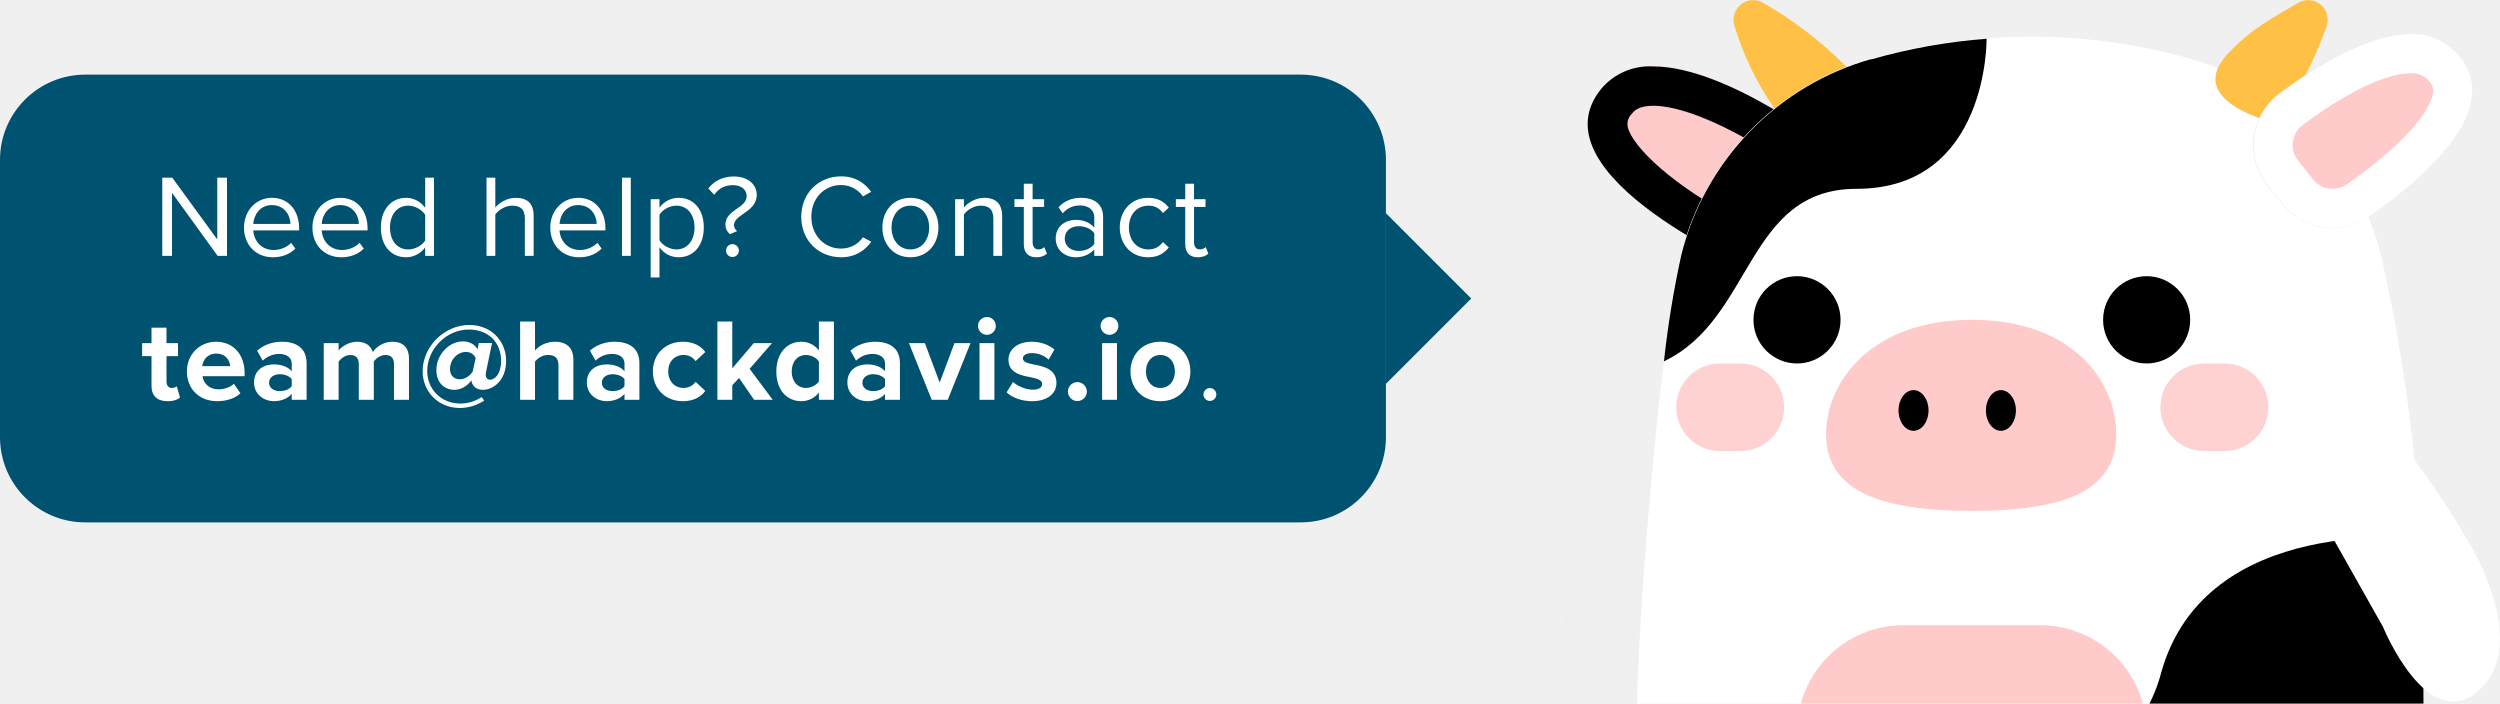
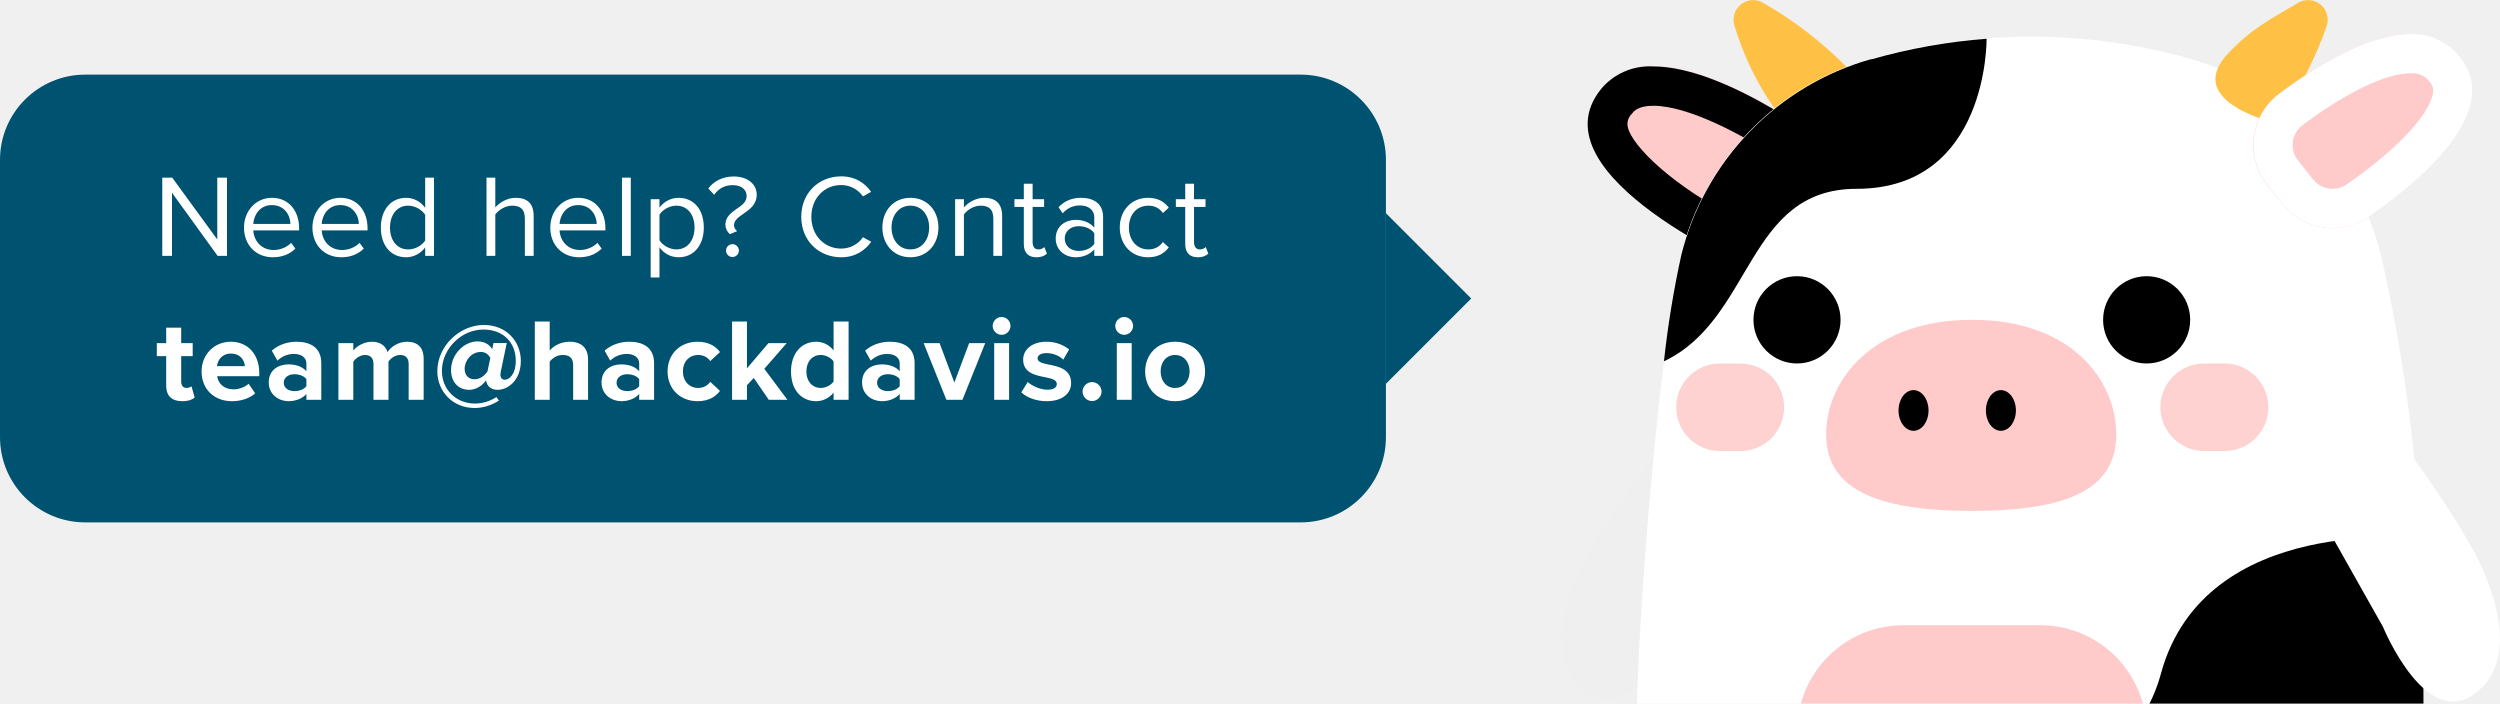
<svg xmlns="http://www.w3.org/2000/svg" width="469" height="132" viewBox="0 0 469 132" fill="none">
  <g clip-path="url(#clip0_626_1354)">
    <path d="M299.274 101.544C299.274 101.544 287.223 119.983 296.551 128.945C305.879 137.906 314.949 117.678 314.949 117.678L321.554 106.209L310.203 85.926C306.263 90.917 302.614 96.132 299.274 101.544Z" fill="#EFEFEF" />
    <path d="M344.35 28.23C344.35 28.23 311.766 2.526 300.433 16.651C287.407 32.858 329.65 50.91 329.65 50.91L344.35 28.23Z" fill="#FFCACA" />
    <path d="M310.184 19.84C307.369 19.84 306.505 20.836 306.173 21.316C305.815 21.641 305.553 22.06 305.417 22.525C305.281 22.99 305.275 23.484 305.401 23.952C306.247 27.382 313.606 34.887 326.945 41.599L334.305 30.166C326.853 25.188 316.697 19.84 310.129 19.84H310.184ZM310.129 12.465C324.241 12.465 344.295 28.286 344.295 28.286L329.576 50.966C329.576 50.966 287.26 32.914 300.359 16.706C301.543 15.287 303.041 14.164 304.734 13.428C306.427 12.692 308.268 12.362 310.111 12.465H310.129Z" fill="black" />
    <path d="M332.888 20.357C329.577 15.608 327.043 10.361 325.381 4.813C325.157 4.1 325.154 3.336 325.373 2.622C325.592 1.908 326.022 1.277 326.607 0.813C327.191 0.349 327.902 0.074 328.646 0.025C329.39 -0.025 330.131 0.153 330.772 0.535C336.511 3.819 341.778 7.87 346.429 12.575C354.653 21.518 332.888 20.357 332.888 20.357Z" fill="#FFC145" />
    <path d="M339.916 162.356C345.204 163.711 350.576 164.709 355.996 165.343C364.286 166.349 372.631 166.83 380.982 166.782C388.238 166.813 395.491 166.463 402.71 165.731C456.471 160.199 454.649 133.923 454.649 133.923C454.649 133.923 454.649 111.003 454.06 101.065C453.14 83.202 450.678 65.452 446.701 48.015C444.555 39.287 440.149 31.28 433.927 24.805C427.705 18.33 419.888 13.615 411.265 11.137C398.725 7.523 385.639 6.186 372.629 7.191C365.324 7.749 358.094 9.04 351.047 11.045H350.863C342.243 13.494 334.42 18.18 328.185 24.629C321.95 31.079 317.524 39.063 315.354 47.776C313.927 54.382 312.859 61.06 312.153 67.782C309.319 90.536 307.093 122.38 307.093 133.997C307.093 133.942 305.879 153.395 339.916 162.356Z" fill="white" />
    <path d="M355.996 165.362C364.286 166.368 372.631 166.848 380.982 166.8C388.238 166.832 395.491 166.481 402.71 165.749C456.471 160.217 454.649 133.942 454.649 133.942C454.649 133.942 454.649 111.022 454.06 101.083C454.06 101.083 413.749 96.27 405.433 126.216C404.752 128.801 403.724 131.282 402.379 133.591C391.248 152.418 365.067 137.371 356.18 164.698C356.101 164.914 356.04 165.136 355.996 165.362Z" fill="black" />
    <path d="M312.153 67.782C328.951 59.816 327.534 35.422 348.288 35.422C373.07 35.422 372.684 7.265 372.684 7.265C365.38 7.823 358.15 9.114 351.103 11.119H350.919C342.298 13.568 334.475 18.254 328.24 24.703C322.005 31.152 317.579 39.137 315.409 47.849C313.967 54.43 312.88 61.084 312.153 67.782Z" fill="black" />
    <path d="M337.138 137.205V152.252C337.134 155.81 338.095 159.302 339.916 162.356C353.363 165.565 367.162 167.052 380.982 166.782C388.238 166.813 395.491 166.463 402.71 165.731V137.205C402.713 135.999 402.602 134.795 402.379 133.61C401.527 129.036 399.109 124.903 395.542 121.924C391.975 118.945 387.483 117.306 382.84 117.291H357.082C351.804 117.286 346.739 119.38 343 123.114C339.261 126.847 337.153 131.915 337.138 137.205Z" fill="#FFCACA" />
    <path d="M337.12 68.188C332.608 68.188 328.951 64.522 328.951 60.001C328.951 55.479 332.608 51.814 337.12 51.814C341.631 51.814 345.289 55.479 345.289 60.001C345.289 64.522 341.631 68.188 337.12 68.188Z" fill="black" />
    <path d="M402.71 68.188C398.199 68.188 394.541 64.522 394.541 60.001C394.541 55.479 398.199 51.814 402.71 51.814C407.222 51.814 410.879 55.479 410.879 60.001C410.879 64.522 407.222 68.188 402.71 68.188Z" fill="black" />
    <path d="M342.584 81.445C342.584 71.544 351.121 60.001 369.961 60.001C388.801 60.001 397.007 71.544 397.007 81.445C397.007 91.347 388.783 95.846 369.961 95.846C351.139 95.846 342.584 91.329 342.584 81.445Z" fill="#FFCACA" />
    <path d="M375.37 80.819C373.815 80.819 372.555 79.11 372.555 77.002C372.555 74.894 373.815 73.185 375.37 73.185C376.925 73.185 378.185 74.894 378.185 77.002C378.185 79.11 376.925 80.819 375.37 80.819Z" fill="black" />
    <path d="M358.977 80.819C357.422 80.819 356.162 79.11 356.162 77.002C356.162 74.894 357.422 73.185 358.977 73.185C360.532 73.185 361.792 74.894 361.792 77.002C361.792 79.11 360.532 80.819 358.977 80.819Z" fill="black" />
    <path d="M426.868 23.067C430.995 17.513 434.247 11.357 436.508 4.813C436.732 4.1 436.735 3.336 436.516 2.622C436.298 1.908 435.867 1.277 435.283 0.813C434.699 0.349 433.987 0.074 433.243 0.025C432.5 -0.025 431.758 0.153 431.118 0.535C426.26 3.43 422.305 5.347 417.834 10.197C409.61 19.158 426.868 23.067 426.868 23.067Z" fill="#FFC145" />
    <path d="M425.34 34.721C424.337 33.462 423.597 32.014 423.163 30.463C422.729 28.912 422.611 27.289 422.815 25.691C423.02 24.093 423.542 22.553 424.352 21.161C425.162 19.77 426.243 18.556 427.53 17.591C437.41 10.215 452.533 1.475 460.647 9.736C470.435 19.748 455.348 33.043 444.456 40.64C441.953 42.391 438.879 43.121 435.859 42.682C432.838 42.244 430.097 40.67 428.192 38.279L425.34 34.721Z" fill="#FFCACA" />
    <path d="M452.184 13.756C447.584 13.756 440.206 17.314 431.945 23.491C431.447 23.864 431.029 24.334 430.717 24.872C430.404 25.41 430.203 26.006 430.126 26.625C430.048 27.243 430.096 27.87 430.267 28.469C430.437 29.068 430.727 29.627 431.117 30.111L433.932 33.67C434.372 34.223 434.932 34.669 435.57 34.972C436.208 35.276 436.906 35.43 437.612 35.422C438.56 35.427 439.486 35.137 440.262 34.592C451.761 26.571 456.158 20.375 456.452 17.222C456.452 16.761 456.563 16.079 455.403 14.899C454.995 14.484 454.498 14.165 453.95 13.968C453.403 13.77 452.818 13.697 452.239 13.756H452.184ZM452.239 6.38C453.799 6.326 455.353 6.596 456.803 7.173C458.253 7.751 459.568 8.623 460.665 9.736C470.453 19.748 455.367 33.043 444.475 40.64C441.97 42.386 438.898 43.114 435.878 42.676C432.858 42.238 430.118 40.666 428.211 38.28L425.396 34.721C424.393 33.462 423.652 32.014 423.218 30.463C422.785 28.912 422.666 27.289 422.871 25.691C423.075 24.093 423.597 22.553 424.407 21.161C425.217 19.77 426.298 18.556 427.585 17.591C434.613 12.317 444.309 6.38 452.239 6.38Z" fill="white" />
    <path d="M463.278 101.968C463.278 101.968 474.777 120.665 465.118 129.442C455.459 138.219 447.051 117.604 447.051 117.604L437.539 100.733L452.736 85.981C456.556 91.101 460.077 96.439 463.278 101.968Z" fill="white" />
    <path d="M413.492 68.188H417.337C421.869 68.188 425.543 71.866 425.543 76.402C425.543 80.939 421.869 84.617 417.337 84.617H413.492C408.96 84.617 405.286 80.939 405.286 76.402C405.286 71.866 408.96 68.188 413.492 68.188Z" fill="#FFD2D2" />
    <path d="M322.658 68.188H326.504C331.036 68.188 334.709 71.866 334.709 76.402C334.709 80.939 331.036 84.617 326.504 84.617H322.658C318.126 84.617 314.453 80.939 314.453 76.402C314.453 71.866 318.126 68.188 322.658 68.188Z" fill="#FFD2D2" />
  </g>
  <rect y="14" width="260" height="84" rx="16" fill="#005271" />
  <path d="M260 40L260 72L276 56L260 40Z" fill="#005271" />
-   <path d="M42.585 48V33.326H40.759V44.92L32.311 33.326H30.441V48H32.267V36.164L40.825 48H42.585ZM45.775 42.676C45.775 45.998 48.041 48.264 51.187 48.264C52.925 48.264 54.355 47.692 55.411 46.636L54.619 45.558C53.783 46.416 52.551 46.9 51.341 46.9C49.053 46.9 47.645 45.228 47.513 43.226H56.115V42.808C56.115 39.618 54.223 37.11 51.011 37.11C47.975 37.11 45.775 39.596 45.775 42.676ZM50.989 38.474C53.409 38.474 54.465 40.432 54.487 42.016H47.513C47.601 40.388 48.723 38.474 50.989 38.474ZM58.611 42.676C58.611 45.998 60.877 48.264 64.023 48.264C65.761 48.264 67.191 47.692 68.247 46.636L67.455 45.558C66.619 46.416 65.387 46.9 64.177 46.9C61.889 46.9 60.481 45.228 60.349 43.226H68.951V42.808C68.951 39.618 67.059 37.11 63.847 37.11C60.811 37.11 58.611 39.596 58.611 42.676ZM63.825 38.474C66.245 38.474 67.301 40.432 67.323 42.016H60.349C60.437 40.388 61.559 38.474 63.825 38.474ZM81.414 48V33.326H79.764V38.98C78.906 37.814 77.608 37.11 76.178 37.11C73.384 37.11 71.448 39.31 71.448 42.698C71.448 46.152 73.406 48.264 76.178 48.264C77.674 48.264 78.972 47.494 79.764 46.416V48H81.414ZM79.764 45.118C79.17 46.042 77.894 46.79 76.574 46.79C74.44 46.79 73.164 45.052 73.164 42.698C73.164 40.344 74.44 38.584 76.574 38.584C77.894 38.584 79.17 39.376 79.764 40.3V45.118ZM100.114 48V40.498C100.114 38.188 98.948 37.11 96.726 37.11C95.12 37.11 93.668 38.034 92.92 38.914V33.326H91.27V48H92.92V40.234C93.558 39.376 94.79 38.584 96.066 38.584C97.496 38.584 98.464 39.134 98.464 41.004V48H100.114ZM103.233 42.676C103.233 45.998 105.499 48.264 108.645 48.264C110.383 48.264 111.813 47.692 112.869 46.636L112.077 45.558C111.241 46.416 110.009 46.9 108.799 46.9C106.511 46.9 105.103 45.228 104.971 43.226H113.573V42.808C113.573 39.618 111.681 37.11 108.469 37.11C105.433 37.11 103.233 39.596 103.233 42.676ZM108.447 38.474C110.867 38.474 111.923 40.432 111.945 42.016H104.971C105.059 40.388 106.181 38.474 108.447 38.474ZM118.335 48V33.326H116.685V48H118.335ZM123.716 46.394C124.574 47.582 125.85 48.264 127.302 48.264C130.096 48.264 132.032 46.108 132.032 42.676C132.032 39.222 130.096 37.11 127.302 37.11C125.806 37.11 124.486 37.88 123.716 38.958V37.374H122.066V52.048H123.716V46.394ZM130.294 42.676C130.294 45.03 129.018 46.79 126.884 46.79C125.586 46.79 124.288 45.998 123.716 45.074V40.278C124.288 39.354 125.586 38.584 126.884 38.584C129.018 38.584 130.294 40.322 130.294 42.676ZM136.087 42.148C136.087 42.808 136.351 43.424 136.945 43.93L138.287 43.358C137.913 43.072 137.693 42.632 137.693 42.28C137.693 41.312 138.551 40.74 139.497 40.08C140.663 39.266 141.961 38.364 141.961 36.516C141.961 34.624 140.333 33.106 137.649 33.106C135.559 33.106 133.931 33.986 132.875 35.35L133.975 36.538C134.789 35.46 135.823 34.734 137.473 34.734C139.211 34.734 140.069 35.68 140.069 36.78C140.069 37.902 139.167 38.518 138.199 39.178C137.187 39.904 136.087 40.674 136.087 42.148ZM136.197 47.01C136.197 47.67 136.747 48.22 137.407 48.22C138.067 48.22 138.617 47.67 138.617 47.01C138.617 46.35 138.067 45.8 137.407 45.8C136.747 45.8 136.197 46.35 136.197 47.01ZM157.795 48.264C160.457 48.264 162.217 47.032 163.449 45.36L161.887 44.502C161.051 45.756 159.533 46.636 157.795 46.636C154.649 46.636 152.207 44.15 152.207 40.674C152.207 37.176 154.649 34.712 157.795 34.712C159.533 34.712 161.051 35.614 161.887 36.846L163.427 35.988C162.261 34.338 160.457 33.084 157.795 33.084C153.637 33.084 150.315 36.164 150.315 40.674C150.315 45.184 153.637 48.264 157.795 48.264ZM170.793 48.264C174.027 48.264 176.051 45.756 176.051 42.676C176.051 39.596 174.027 37.11 170.793 37.11C167.559 37.11 165.535 39.596 165.535 42.676C165.535 45.756 167.559 48.264 170.793 48.264ZM170.793 46.79C168.527 46.79 167.251 44.854 167.251 42.676C167.251 40.52 168.527 38.584 170.793 38.584C173.059 38.584 174.313 40.52 174.313 42.676C174.313 44.854 173.059 46.79 170.793 46.79ZM188.003 48V40.542C188.003 38.232 186.837 37.11 184.615 37.11C183.031 37.11 181.579 38.034 180.831 38.914V37.374H179.181V48H180.831V40.234C181.447 39.376 182.679 38.584 183.977 38.584C185.407 38.584 186.353 39.178 186.353 41.048V48H188.003ZM194.422 48.264C195.39 48.264 195.984 47.978 196.402 47.582L195.918 46.35C195.698 46.592 195.258 46.79 194.796 46.79C194.07 46.79 193.718 46.218 193.718 45.426V38.826H195.874V37.374H193.718V34.47H192.068V37.374H190.308V38.826H192.068V45.778C192.068 47.362 192.86 48.264 194.422 48.264ZM206.939 48V40.696C206.939 38.122 205.069 37.11 202.825 37.11C201.087 37.11 199.723 37.682 198.579 38.87L199.349 40.014C200.295 39.002 201.329 38.54 202.605 38.54C204.145 38.54 205.289 39.354 205.289 40.784V42.698C204.431 41.708 203.221 41.246 201.769 41.246C199.965 41.246 198.051 42.368 198.051 44.744C198.051 47.054 199.965 48.264 201.769 48.264C203.199 48.264 204.409 47.758 205.289 46.79V48H206.939ZM205.289 45.756C204.651 46.636 203.529 47.076 202.363 47.076C200.823 47.076 199.745 46.108 199.745 44.766C199.745 43.402 200.823 42.434 202.363 42.434C203.529 42.434 204.651 42.874 205.289 43.754V45.756ZM210.07 42.676C210.07 45.844 212.204 48.264 215.372 48.264C217.308 48.264 218.452 47.472 219.266 46.416L218.166 45.404C217.462 46.35 216.56 46.79 215.46 46.79C213.194 46.79 211.786 45.03 211.786 42.676C211.786 40.322 213.194 38.584 215.46 38.584C216.56 38.584 217.462 39.002 218.166 39.97L219.266 38.958C218.452 37.902 217.308 37.11 215.372 37.11C212.204 37.11 210.07 39.53 210.07 42.676ZM224.703 48.264C225.671 48.264 226.265 47.978 226.683 47.582L226.199 46.35C225.979 46.592 225.539 46.79 225.077 46.79C224.351 46.79 223.999 46.218 223.999 45.426V38.826H226.155V37.374H223.999V34.47H222.349V37.374H220.589V38.826H222.349V45.778C222.349 47.362 223.141 48.264 224.703 48.264ZM31.435 75.264C32.601 75.264 33.349 74.956 33.767 74.582L33.173 72.47C33.019 72.624 32.623 72.778 32.205 72.778C31.589 72.778 31.237 72.272 31.237 71.612V66.816H33.393V64.374H31.237V61.47H28.421V64.374H26.661V66.816H28.421V72.36C28.421 74.252 29.477 75.264 31.435 75.264ZM35.062 69.676C35.062 73.086 37.504 75.264 40.738 75.264C42.388 75.264 44.038 74.78 45.116 73.79L43.884 71.986C43.202 72.646 42.036 73.042 41.046 73.042C39.242 73.042 38.164 71.92 37.988 70.578H45.886V69.962C45.886 66.486 43.73 64.11 40.562 64.11C37.328 64.11 35.062 66.596 35.062 69.676ZM40.562 66.332C42.41 66.332 43.114 67.674 43.18 68.686H37.944C38.076 67.63 38.824 66.332 40.562 66.332ZM57.518 75V68.136C57.518 65.078 55.296 64.11 52.876 64.11C51.204 64.11 49.532 64.638 48.234 65.782L49.29 67.652C50.192 66.816 51.248 66.398 52.392 66.398C53.8 66.398 54.724 67.102 54.724 68.18V69.654C54.02 68.796 52.766 68.356 51.358 68.356C49.664 68.356 47.662 69.258 47.662 71.744C47.662 74.12 49.664 75.264 51.358 75.264C52.744 75.264 53.998 74.758 54.724 73.9V75H57.518ZM54.724 72.448C54.262 73.064 53.382 73.372 52.48 73.372C51.38 73.372 50.478 72.8 50.478 71.81C50.478 70.798 51.38 70.204 52.48 70.204C53.382 70.204 54.262 70.512 54.724 71.128V72.448ZM76.724 75V67.322C76.724 65.144 75.558 64.11 73.6 64.11C71.972 64.11 70.564 65.078 69.948 66.046C69.552 64.836 68.562 64.11 67 64.11C65.372 64.11 63.964 65.122 63.524 65.76V64.374H60.73V75H63.524V67.85C63.942 67.256 64.756 66.596 65.724 66.596C66.868 66.596 67.308 67.3 67.308 68.29V75H70.124V67.828C70.52 67.256 71.334 66.596 72.324 66.596C73.468 66.596 73.908 67.3 73.908 68.29V75H76.724ZM79.288 69.632C79.288 73.526 82.258 76.54 86.262 76.54C87.89 76.54 89.474 76.034 90.838 75.154L90.376 74.494C89.188 75.242 87.846 75.704 86.35 75.704C82.764 75.704 80.146 73.042 80.146 69.588C80.146 65.474 83.754 61.822 87.934 61.822C91.63 61.822 94.006 64.22 94.006 67.696C94.006 70.204 92.796 71.238 91.938 71.238C91.476 71.238 91.124 70.93 91.124 70.248C91.124 70.116 91.168 69.852 91.19 69.72L92.312 64.352H89.826L89.584 65.518C89.122 64.682 88.154 64.044 86.834 64.044C84.282 64.044 81.862 66.486 81.862 69.434C81.862 71.568 83.138 73.13 85.272 73.13C86.46 73.13 87.648 72.448 88.418 71.37L88.462 71.502C88.594 72.338 89.276 73.13 90.596 73.13C92.51 73.13 94.952 71.392 94.952 67.696C94.952 64.044 92.224 60.964 88.022 60.964C83.446 60.964 79.288 64.946 79.288 69.632ZM88.682 69.72C88.198 70.38 87.406 71.15 86.24 71.15C85.118 71.15 84.414 70.358 84.414 69.214C84.414 67.608 85.69 66.024 87.45 66.024C88.418 66.024 88.99 66.662 89.232 67.146L88.682 69.72ZM107.563 75V67.454C107.563 65.386 106.441 64.11 104.109 64.11C102.371 64.11 101.051 64.946 100.369 65.76V60.326H97.575V75H100.369V67.85C100.853 67.212 101.711 66.596 102.789 66.596C103.999 66.596 104.769 67.058 104.769 68.532V75H107.563ZM119.95 75V68.136C119.95 65.078 117.728 64.11 115.308 64.11C113.636 64.11 111.964 64.638 110.666 65.782L111.722 67.652C112.624 66.816 113.68 66.398 114.824 66.398C116.232 66.398 117.156 67.102 117.156 68.18V69.654C116.452 68.796 115.198 68.356 113.79 68.356C112.096 68.356 110.094 69.258 110.094 71.744C110.094 74.12 112.096 75.264 113.79 75.264C115.176 75.264 116.43 74.758 117.156 73.9V75H119.95ZM117.156 72.448C116.694 73.064 115.814 73.372 114.912 73.372C113.812 73.372 112.91 72.8 112.91 71.81C112.91 70.798 113.812 70.204 114.912 70.204C115.814 70.204 116.694 70.512 117.156 71.128V72.448ZM122.48 69.676C122.48 72.954 124.834 75.264 128.112 75.264C130.29 75.264 131.61 74.318 132.314 73.328L130.488 71.634C129.982 72.338 129.212 72.778 128.244 72.778C126.55 72.778 125.362 71.524 125.362 69.676C125.362 67.828 126.55 66.596 128.244 66.596C129.212 66.596 129.982 67.014 130.488 67.74L132.314 66.046C131.61 65.056 130.29 64.11 128.112 64.11C124.834 64.11 122.48 66.42 122.48 69.676ZM144.964 75L140.63 69.192L144.832 64.374H141.4L137.374 69.104V60.326H134.58V75H137.374V72.272L138.65 70.908L141.466 75H144.964ZM156.441 75V60.326H153.625V65.738C152.789 64.66 151.601 64.11 150.347 64.11C147.641 64.11 145.639 66.222 145.639 69.698C145.639 73.24 147.663 75.264 150.347 75.264C151.623 75.264 152.789 74.692 153.625 73.658V75H156.441ZM153.625 71.568C153.141 72.272 152.151 72.778 151.205 72.778C149.621 72.778 148.521 71.524 148.521 69.698C148.521 67.85 149.621 66.596 151.205 66.596C152.151 66.596 153.141 67.102 153.625 67.806V71.568ZM168.825 75V68.136C168.825 65.078 166.603 64.11 164.183 64.11C162.511 64.11 160.839 64.638 159.541 65.782L160.597 67.652C161.499 66.816 162.555 66.398 163.699 66.398C165.107 66.398 166.031 67.102 166.031 68.18V69.654C165.327 68.796 164.073 68.356 162.665 68.356C160.971 68.356 158.969 69.258 158.969 71.744C158.969 74.12 160.971 75.264 162.665 75.264C164.051 75.264 165.305 74.758 166.031 73.9V75H168.825ZM166.031 72.448C165.569 73.064 164.689 73.372 163.787 73.372C162.687 73.372 161.785 72.8 161.785 71.81C161.785 70.798 162.687 70.204 163.787 70.204C164.689 70.204 165.569 70.512 166.031 71.128V72.448ZM177.801 75L182.069 64.374H179.055L176.283 71.766L173.511 64.374H170.519L174.787 75H177.801ZM185.142 62.812C186.066 62.812 186.814 62.064 186.814 61.14C186.814 60.216 186.066 59.468 185.142 59.468C184.24 59.468 183.47 60.216 183.47 61.14C183.47 62.064 184.24 62.812 185.142 62.812ZM186.55 75V64.374H183.756V75H186.55ZM188.837 73.614C189.959 74.648 191.741 75.264 193.589 75.264C196.537 75.264 198.187 73.812 198.187 71.854C198.187 69.214 195.745 68.73 193.919 68.378C192.731 68.136 191.895 67.894 191.895 67.234C191.895 66.618 192.555 66.244 193.567 66.244C194.865 66.244 196.075 66.794 196.713 67.476L197.813 65.562C196.779 64.726 195.349 64.11 193.545 64.11C190.751 64.11 189.189 65.672 189.189 67.454C189.189 69.984 191.543 70.424 193.369 70.776C194.579 71.018 195.503 71.282 195.503 72.03C195.503 72.69 194.931 73.108 193.721 73.108C192.401 73.108 190.817 72.382 190.047 71.656L188.837 73.614ZM200.333 73.46C200.333 74.428 201.147 75.242 202.115 75.242C203.083 75.242 203.897 74.428 203.897 73.46C203.897 72.492 203.083 71.678 202.115 71.678C201.147 71.678 200.333 72.492 200.333 73.46ZM208.14 62.812C209.064 62.812 209.812 62.064 209.812 61.14C209.812 60.216 209.064 59.468 208.14 59.468C207.238 59.468 206.468 60.216 206.468 61.14C206.468 62.064 207.238 62.812 208.14 62.812ZM209.548 75V64.374H206.754V75H209.548ZM217.686 75.264C221.206 75.264 223.318 72.712 223.318 69.676C223.318 66.662 221.206 64.11 217.686 64.11C214.188 64.11 212.076 66.662 212.076 69.676C212.076 72.712 214.188 75.264 217.686 75.264ZM217.686 72.778C215.948 72.778 214.98 71.348 214.98 69.676C214.98 68.026 215.948 66.596 217.686 66.596C219.424 66.596 220.414 68.026 220.414 69.676C220.414 71.348 219.424 72.778 217.686 72.778ZM225.765 74.01C225.765 74.67 226.315 75.22 226.975 75.22C227.635 75.22 228.185 74.67 228.185 74.01C228.185 73.35 227.635 72.8 226.975 72.8C226.315 72.8 225.765 73.35 225.765 74.01Z" fill="white" />
+   <path d="M42.585 48V33.326H40.759V44.92L32.311 33.326H30.441V48H32.267V36.164L40.825 48H42.585ZM45.775 42.676C45.775 45.998 48.041 48.264 51.187 48.264C52.925 48.264 54.355 47.692 55.411 46.636L54.619 45.558C53.783 46.416 52.551 46.9 51.341 46.9C49.053 46.9 47.645 45.228 47.513 43.226H56.115V42.808C56.115 39.618 54.223 37.11 51.011 37.11C47.975 37.11 45.775 39.596 45.775 42.676ZM50.989 38.474C53.409 38.474 54.465 40.432 54.487 42.016H47.513C47.601 40.388 48.723 38.474 50.989 38.474ZM58.611 42.676C58.611 45.998 60.877 48.264 64.023 48.264C65.761 48.264 67.191 47.692 68.247 46.636L67.455 45.558C66.619 46.416 65.387 46.9 64.177 46.9C61.889 46.9 60.481 45.228 60.349 43.226H68.951V42.808C68.951 39.618 67.059 37.11 63.847 37.11C60.811 37.11 58.611 39.596 58.611 42.676ZM63.825 38.474C66.245 38.474 67.301 40.432 67.323 42.016H60.349C60.437 40.388 61.559 38.474 63.825 38.474ZM81.414 48V33.326H79.764V38.98C78.906 37.814 77.608 37.11 76.178 37.11C73.384 37.11 71.448 39.31 71.448 42.698C71.448 46.152 73.406 48.264 76.178 48.264C77.674 48.264 78.972 47.494 79.764 46.416V48H81.414ZM79.764 45.118C79.17 46.042 77.894 46.79 76.574 46.79C74.44 46.79 73.164 45.052 73.164 42.698C73.164 40.344 74.44 38.584 76.574 38.584C77.894 38.584 79.17 39.376 79.764 40.3V45.118ZM100.114 48V40.498C100.114 38.188 98.948 37.11 96.726 37.11C95.12 37.11 93.668 38.034 92.92 38.914V33.326H91.27V48H92.92V40.234C93.558 39.376 94.79 38.584 96.066 38.584C97.496 38.584 98.464 39.134 98.464 41.004V48H100.114ZM103.233 42.676C103.233 45.998 105.499 48.264 108.645 48.264C110.383 48.264 111.813 47.692 112.869 46.636L112.077 45.558C111.241 46.416 110.009 46.9 108.799 46.9C106.511 46.9 105.103 45.228 104.971 43.226H113.573V42.808C113.573 39.618 111.681 37.11 108.469 37.11C105.433 37.11 103.233 39.596 103.233 42.676ZM108.447 38.474C110.867 38.474 111.923 40.432 111.945 42.016H104.971C105.059 40.388 106.181 38.474 108.447 38.474ZM118.335 48V33.326H116.685V48H118.335ZM123.716 46.394C124.574 47.582 125.85 48.264 127.302 48.264C130.096 48.264 132.032 46.108 132.032 42.676C132.032 39.222 130.096 37.11 127.302 37.11C125.806 37.11 124.486 37.88 123.716 38.958V37.374H122.066V52.048H123.716V46.394ZM130.294 42.676C130.294 45.03 129.018 46.79 126.884 46.79C125.586 46.79 124.288 45.998 123.716 45.074V40.278C124.288 39.354 125.586 38.584 126.884 38.584C129.018 38.584 130.294 40.322 130.294 42.676ZM136.087 42.148C136.087 42.808 136.351 43.424 136.945 43.93L138.287 43.358C137.913 43.072 137.693 42.632 137.693 42.28C137.693 41.312 138.551 40.74 139.497 40.08C140.663 39.266 141.961 38.364 141.961 36.516C141.961 34.624 140.333 33.106 137.649 33.106C135.559 33.106 133.931 33.986 132.875 35.35L133.975 36.538C134.789 35.46 135.823 34.734 137.473 34.734C139.211 34.734 140.069 35.68 140.069 36.78C140.069 37.902 139.167 38.518 138.199 39.178C137.187 39.904 136.087 40.674 136.087 42.148ZM136.197 47.01C136.197 47.67 136.747 48.22 137.407 48.22C138.067 48.22 138.617 47.67 138.617 47.01C138.617 46.35 138.067 45.8 137.407 45.8C136.747 45.8 136.197 46.35 136.197 47.01ZM157.795 48.264C160.457 48.264 162.217 47.032 163.449 45.36L161.887 44.502C161.051 45.756 159.533 46.636 157.795 46.636C154.649 46.636 152.207 44.15 152.207 40.674C152.207 37.176 154.649 34.712 157.795 34.712C159.533 34.712 161.051 35.614 161.887 36.846L163.427 35.988C162.261 34.338 160.457 33.084 157.795 33.084C153.637 33.084 150.315 36.164 150.315 40.674C150.315 45.184 153.637 48.264 157.795 48.264ZM170.793 48.264C174.027 48.264 176.051 45.756 176.051 42.676C176.051 39.596 174.027 37.11 170.793 37.11C167.559 37.11 165.535 39.596 165.535 42.676C165.535 45.756 167.559 48.264 170.793 48.264ZM170.793 46.79C168.527 46.79 167.251 44.854 167.251 42.676C167.251 40.52 168.527 38.584 170.793 38.584C173.059 38.584 174.313 40.52 174.313 42.676C174.313 44.854 173.059 46.79 170.793 46.79ZM188.003 48V40.542C188.003 38.232 186.837 37.11 184.615 37.11C183.031 37.11 181.579 38.034 180.831 38.914V37.374H179.181V48H180.831V40.234C181.447 39.376 182.679 38.584 183.977 38.584C185.407 38.584 186.353 39.178 186.353 41.048V48H188.003ZM194.422 48.264C195.39 48.264 195.984 47.978 196.402 47.582L195.918 46.35C195.698 46.592 195.258 46.79 194.796 46.79C194.07 46.79 193.718 46.218 193.718 45.426V38.826H195.874V37.374H193.718V34.47H192.068V37.374H190.308V38.826H192.068V45.778C192.068 47.362 192.86 48.264 194.422 48.264ZM206.939 48V40.696C206.939 38.122 205.069 37.11 202.825 37.11C201.087 37.11 199.723 37.682 198.579 38.87L199.349 40.014C200.295 39.002 201.329 38.54 202.605 38.54C204.145 38.54 205.289 39.354 205.289 40.784V42.698C204.431 41.708 203.221 41.246 201.769 41.246C199.965 41.246 198.051 42.368 198.051 44.744C198.051 47.054 199.965 48.264 201.769 48.264C203.199 48.264 204.409 47.758 205.289 46.79V48H206.939ZM205.289 45.756C204.651 46.636 203.529 47.076 202.363 47.076C200.823 47.076 199.745 46.108 199.745 44.766C199.745 43.402 200.823 42.434 202.363 42.434C203.529 42.434 204.651 42.874 205.289 43.754V45.756ZM210.07 42.676C210.07 45.844 212.204 48.264 215.372 48.264C217.308 48.264 218.452 47.472 219.266 46.416L218.166 45.404C217.462 46.35 216.56 46.79 215.46 46.79C213.194 46.79 211.786 45.03 211.786 42.676C211.786 40.322 213.194 38.584 215.46 38.584C216.56 38.584 217.462 39.002 218.166 39.97L219.266 38.958C218.452 37.902 217.308 37.11 215.372 37.11C212.204 37.11 210.07 39.53 210.07 42.676ZM224.703 48.264C225.671 48.264 226.265 47.978 226.683 47.582L226.199 46.35C225.979 46.592 225.539 46.79 225.077 46.79C224.351 46.79 223.999 46.218 223.999 45.426V38.826H226.155V37.374H223.999V34.47H222.349V37.374H220.589V38.826H222.349V45.778C222.349 47.362 223.141 48.264 224.703 48.264ZM34.19 75.264C35.356 75.264 36.104 74.956 36.522 74.582L35.928 72.47C35.774 72.624 35.378 72.778 34.96 72.778C34.344 72.778 33.992 72.272 33.992 71.612V66.816H36.148V64.374H33.992V61.47H31.176V64.374H29.416V66.816H31.176V72.36C31.176 74.252 32.232 75.264 34.19 75.264ZM37.817 69.676C37.817 73.086 40.259 75.264 43.493 75.264C45.143 75.264 46.793 74.78 47.871 73.79L46.639 71.986C45.957 72.646 44.791 73.042 43.801 73.042C41.997 73.042 40.919 71.92 40.743 70.578H48.641V69.962C48.641 66.486 46.485 64.11 43.317 64.11C40.083 64.11 37.817 66.596 37.817 69.676ZM43.317 66.332C45.165 66.332 45.869 67.674 45.935 68.686H40.699C40.831 67.63 41.579 66.332 43.317 66.332ZM60.273 75V68.136C60.273 65.078 58.051 64.11 55.632 64.11C53.959 64.11 52.288 64.638 50.989 65.782L52.045 67.652C52.947 66.816 54.004 66.398 55.148 66.398C56.556 66.398 57.48 67.102 57.48 68.18V69.654C56.776 68.796 55.522 68.356 54.114 68.356C52.419 68.356 50.417 69.258 50.417 71.744C50.417 74.12 52.419 75.264 54.114 75.264C55.499 75.264 56.754 74.758 57.48 73.9V75H60.273ZM57.48 72.448C57.017 73.064 56.138 73.372 55.236 73.372C54.136 73.372 53.233 72.8 53.233 71.81C53.233 70.798 54.136 70.204 55.236 70.204C56.138 70.204 57.017 70.512 57.48 71.128V72.448ZM79.479 75V67.322C79.479 65.144 78.313 64.11 76.355 64.11C74.727 64.11 73.319 65.078 72.703 66.046C72.307 64.836 71.317 64.11 69.755 64.11C68.127 64.11 66.719 65.122 66.279 65.76V64.374H63.485V75H66.279V67.85C66.697 67.256 67.511 66.596 68.479 66.596C69.623 66.596 70.063 67.3 70.063 68.29V75H72.879V67.828C73.275 67.256 74.089 66.596 75.079 66.596C76.223 66.596 76.663 67.3 76.663 68.29V75H79.479ZM82.043 69.632C82.043 73.526 85.013 76.54 89.017 76.54C90.645 76.54 92.229 76.034 93.593 75.154L93.131 74.494C91.943 75.242 90.601 75.704 89.105 75.704C85.519 75.704 82.901 73.042 82.901 69.588C82.901 65.474 86.509 61.822 90.689 61.822C94.385 61.822 96.761 64.22 96.761 67.696C96.761 70.204 95.551 71.238 94.693 71.238C94.231 71.238 93.879 70.93 93.879 70.248C93.879 70.116 93.923 69.852 93.945 69.72L95.067 64.352H92.581L92.339 65.518C91.877 64.682 90.909 64.044 89.589 64.044C87.037 64.044 84.617 66.486 84.617 69.434C84.617 71.568 85.893 73.13 88.027 73.13C89.215 73.13 90.403 72.448 91.173 71.37L91.217 71.502C91.349 72.338 92.031 73.13 93.351 73.13C95.265 73.13 97.707 71.392 97.707 67.696C97.707 64.044 94.979 60.964 90.777 60.964C86.201 60.964 82.043 64.946 82.043 69.632ZM91.437 69.72C90.953 70.38 90.161 71.15 88.995 71.15C87.873 71.15 87.169 70.358 87.169 69.214C87.169 67.608 88.445 66.024 90.205 66.024C91.173 66.024 91.745 66.662 91.987 67.146L91.437 69.72ZM110.318 75V67.454C110.318 65.386 109.196 64.11 106.864 64.11C105.126 64.11 103.806 64.946 103.124 65.76V60.326H100.33V75H103.124V67.85C103.608 67.212 104.466 66.596 105.544 66.596C106.754 66.596 107.524 67.058 107.524 68.532V75H110.318ZM122.705 75V68.136C122.705 65.078 120.483 64.11 118.063 64.11C116.391 64.11 114.719 64.638 113.421 65.782L114.477 67.652C115.379 66.816 116.435 66.398 117.579 66.398C118.987 66.398 119.911 67.102 119.911 68.18V69.654C119.207 68.796 117.953 68.356 116.545 68.356C114.851 68.356 112.849 69.258 112.849 71.744C112.849 74.12 114.851 75.264 116.545 75.264C117.931 75.264 119.185 74.758 119.911 73.9V75H122.705ZM119.911 72.448C119.449 73.064 118.569 73.372 117.667 73.372C116.567 73.372 115.665 72.8 115.665 71.81C115.665 70.798 116.567 70.204 117.667 70.204C118.569 70.204 119.449 70.512 119.911 71.128V72.448ZM125.235 69.676C125.235 72.954 127.589 75.264 130.867 75.264C133.045 75.264 134.365 74.318 135.069 73.328L133.243 71.634C132.737 72.338 131.967 72.778 130.999 72.778C129.305 72.778 128.117 71.524 128.117 69.676C128.117 67.828 129.305 66.596 130.999 66.596C131.967 66.596 132.737 67.014 133.243 67.74L135.069 66.046C134.365 65.056 133.045 64.11 130.867 64.11C127.589 64.11 125.235 66.42 125.235 69.676ZM147.719 75L143.385 69.192L147.587 64.374H144.155L140.129 69.104V60.326H137.335V75H140.129V72.272L141.405 70.908L144.221 75H147.719ZM159.196 75V60.326H156.38V65.738C155.544 64.66 154.356 64.11 153.102 64.11C150.396 64.11 148.394 66.222 148.394 69.698C148.394 73.24 150.418 75.264 153.102 75.264C154.378 75.264 155.544 74.692 156.38 73.658V75H159.196ZM156.38 71.568C155.896 72.272 154.906 72.778 153.96 72.778C152.376 72.778 151.276 71.524 151.276 69.698C151.276 67.85 152.376 66.596 153.96 66.596C154.906 66.596 155.896 67.102 156.38 67.806V71.568ZM171.581 75V68.136C171.581 65.078 169.359 64.11 166.939 64.11C165.267 64.11 163.595 64.638 162.297 65.782L163.353 67.652C164.255 66.816 165.311 66.398 166.455 66.398C167.863 66.398 168.787 67.102 168.787 68.18V69.654C168.083 68.796 166.829 68.356 165.421 68.356C163.727 68.356 161.725 69.258 161.725 71.744C161.725 74.12 163.727 75.264 165.421 75.264C166.807 75.264 168.061 74.758 168.787 73.9V75H171.581ZM168.787 72.448C168.325 73.064 167.445 73.372 166.543 73.372C165.443 73.372 164.541 72.8 164.541 71.81C164.541 70.798 165.443 70.204 166.543 70.204C167.445 70.204 168.325 70.512 168.787 71.128V72.448ZM180.556 75L184.824 64.374H181.81L179.038 71.766L176.266 64.374H173.274L177.542 75H180.556ZM187.897 62.812C188.821 62.812 189.569 62.064 189.569 61.14C189.569 60.216 188.821 59.468 187.897 59.468C186.995 59.468 186.225 60.216 186.225 61.14C186.225 62.064 186.995 62.812 187.897 62.812ZM189.305 75V64.374H186.511V75H189.305ZM191.592 73.614C192.714 74.648 194.496 75.264 196.344 75.264C199.292 75.264 200.942 73.812 200.942 71.854C200.942 69.214 198.5 68.73 196.674 68.378C195.486 68.136 194.65 67.894 194.65 67.234C194.65 66.618 195.31 66.244 196.322 66.244C197.62 66.244 198.83 66.794 199.468 67.476L200.568 65.562C199.534 64.726 198.104 64.11 196.3 64.11C193.506 64.11 191.944 65.672 191.944 67.454C191.944 69.984 194.298 70.424 196.124 70.776C197.334 71.018 198.258 71.282 198.258 72.03C198.258 72.69 197.686 73.108 196.476 73.108C195.156 73.108 193.572 72.382 192.802 71.656L191.592 73.614ZM203.088 73.46C203.088 74.428 203.902 75.242 204.87 75.242C205.838 75.242 206.652 74.428 206.652 73.46C206.652 72.492 205.838 71.678 204.87 71.678C203.902 71.678 203.088 72.492 203.088 73.46ZM210.895 62.812C211.819 62.812 212.567 62.064 212.567 61.14C212.567 60.216 211.819 59.468 210.895 59.468C209.993 59.468 209.223 60.216 209.223 61.14C209.223 62.064 209.993 62.812 210.895 62.812ZM212.303 75V64.374H209.509V75H212.303ZM220.441 75.264C223.961 75.264 226.073 72.712 226.073 69.676C226.073 66.662 223.961 64.11 220.441 64.11C216.943 64.11 214.831 66.662 214.831 69.676C214.831 72.712 216.943 75.264 220.441 75.264ZM220.441 72.778C218.703 72.778 217.735 71.348 217.735 69.676C217.735 68.026 218.703 66.596 220.441 66.596C222.179 66.596 223.169 68.026 223.169 69.676C223.169 71.348 222.179 72.778 220.441 72.778Z" fill="white" />
  <defs>
    <clipPath id="clip0_626_1354">
      <rect width="176" height="132" fill="white" transform="matrix(-1 0 0 1 469 0)" />
    </clipPath>
  </defs>
</svg>
